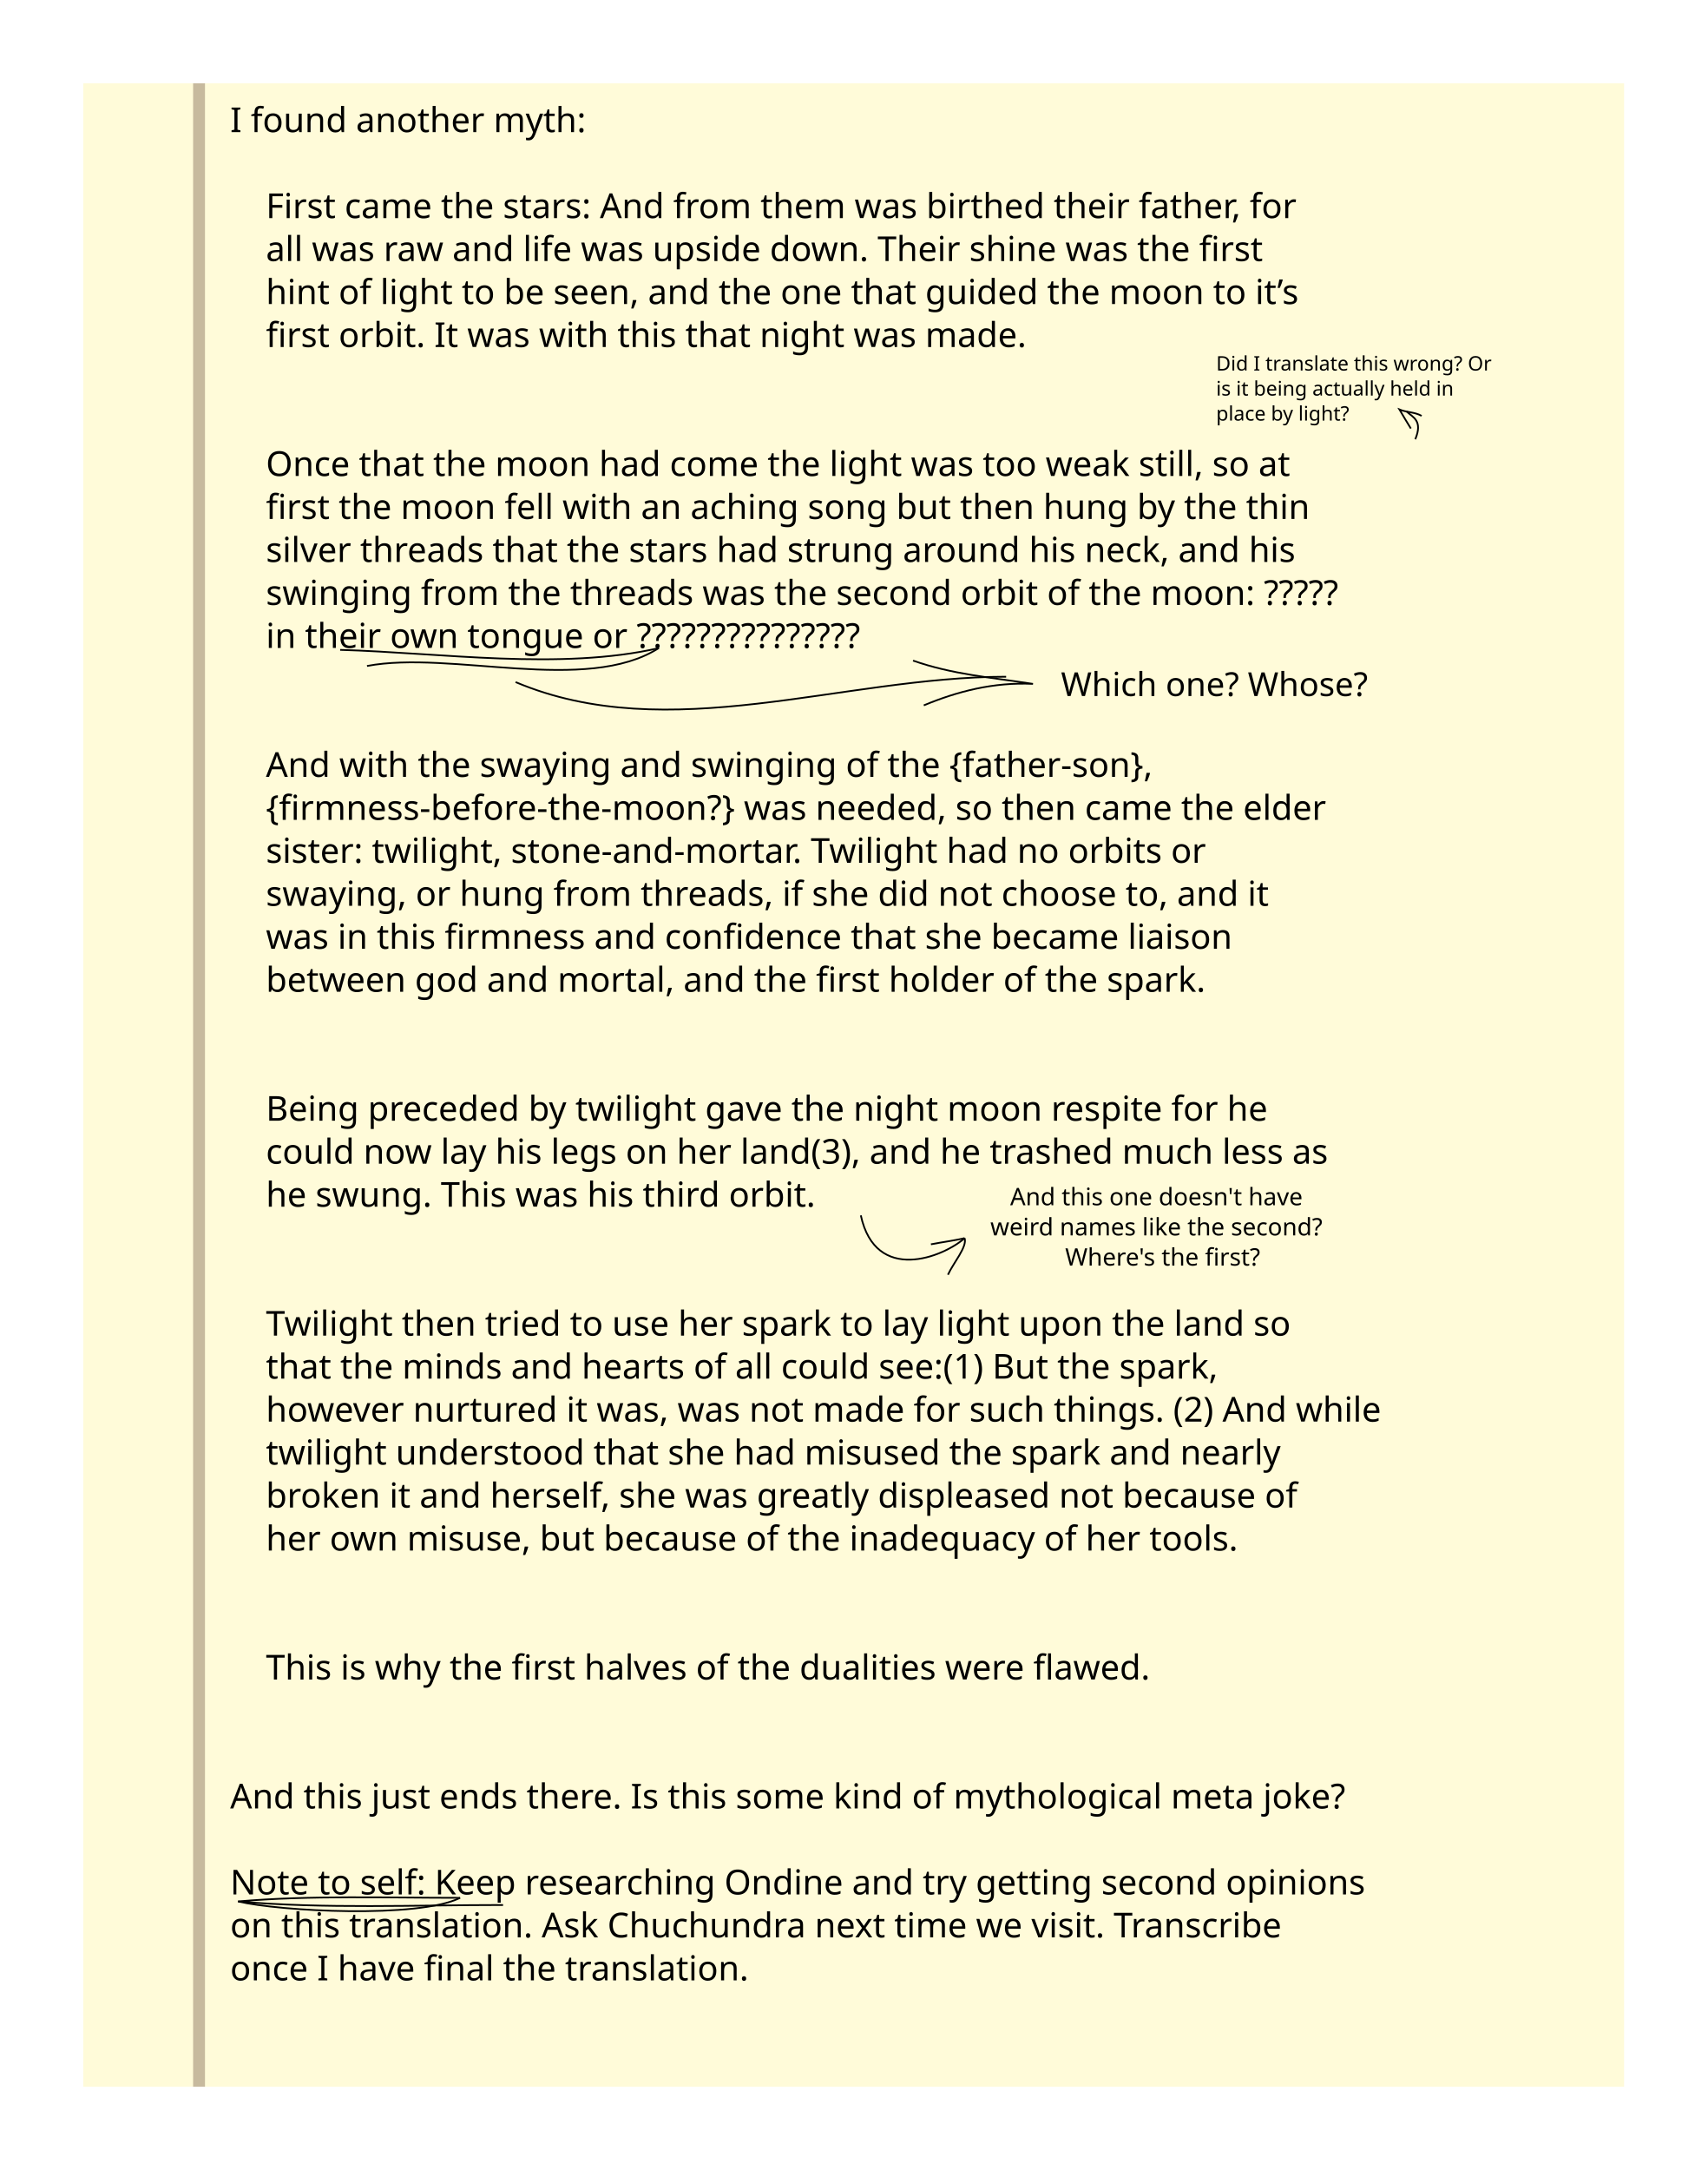
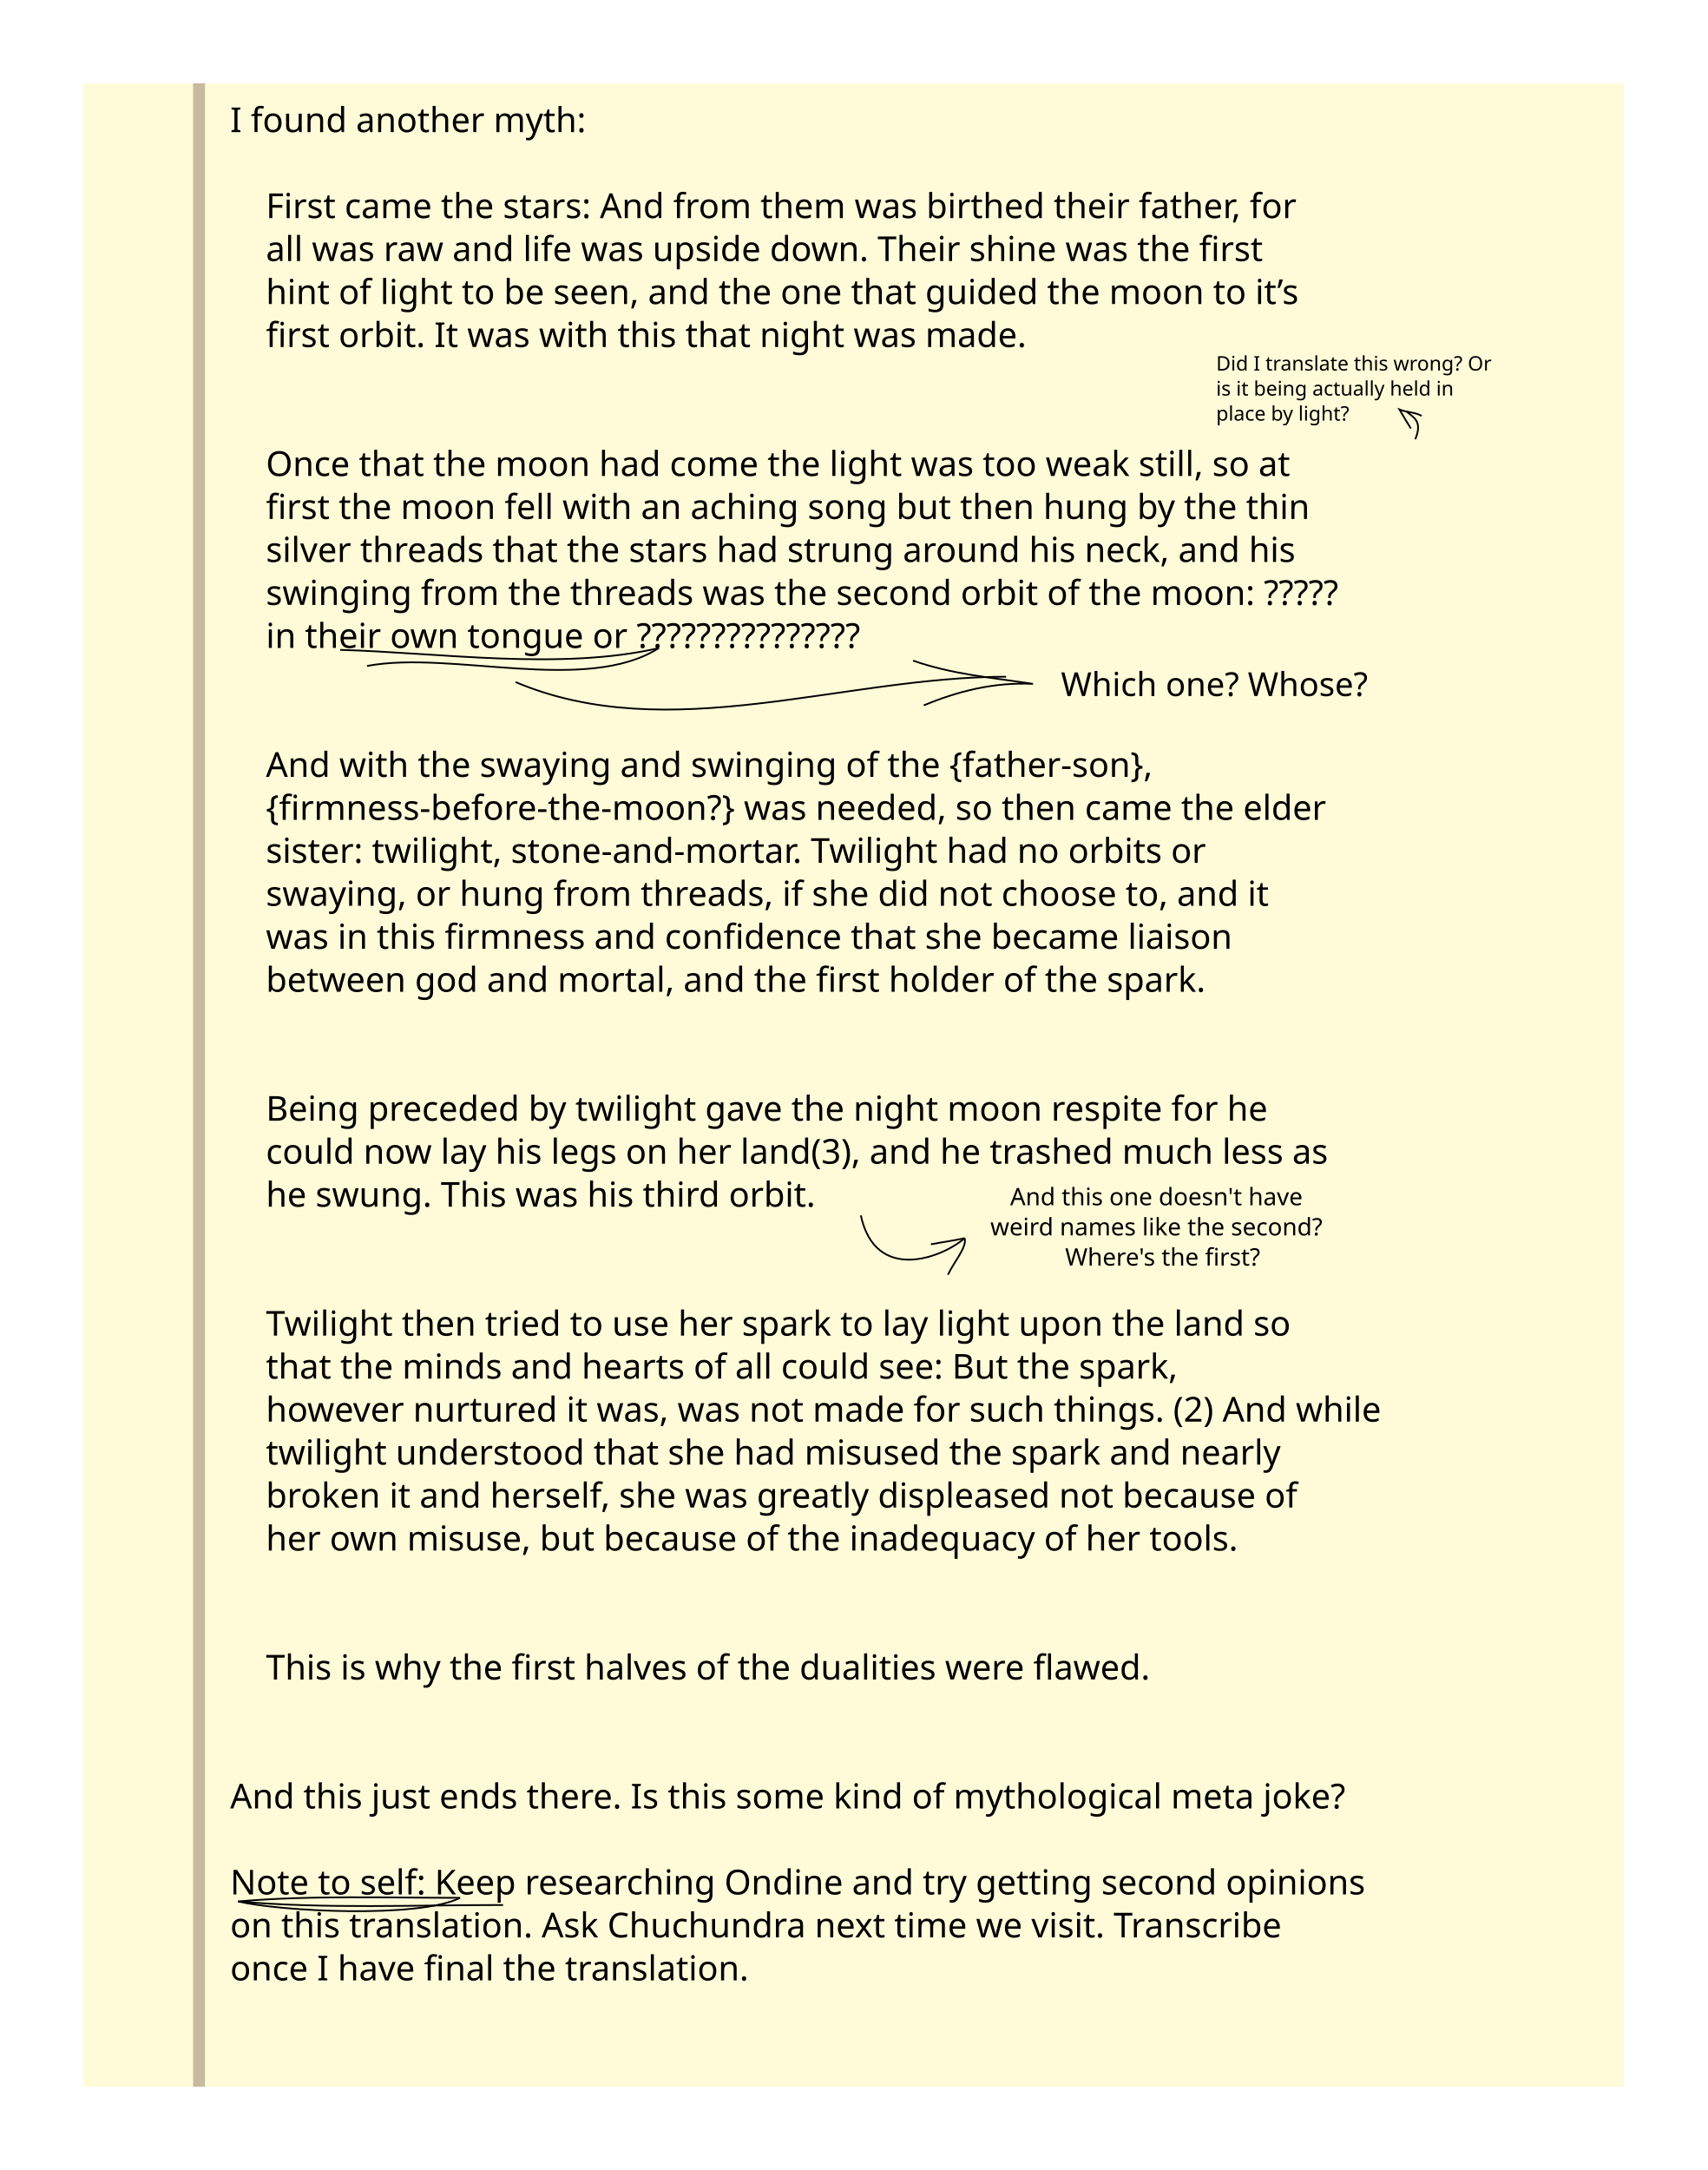
<svg xmlns="http://www.w3.org/2000/svg" xmlns:ns1="http://www.openswatchbook.org/uri/2009/osb" version="1.1" id="svg2" xml:space="preserve" width="61.485pc" viewBox="0 0 983.76 1250.139" height="78.134pc">
  <defs id="defs6">
    <linearGradient id="linearGradient4710" ns1:paint="gradient">
      <stop style="stop-color:#000000;stop-opacity:1;" offset="0" id="stop4706" />
      <stop style="stop-color:#000000;stop-opacity:0;" offset="1" id="stop4708" />
    </linearGradient>
  </defs>
  <g id="g10" transform="matrix(1.333333,0,0,-1.333333,-500.9062,1287.513)" style="display:inline">
    <path d="M 1077.5,64.031 H 411.68 V 929.633 H 1077.5 Z" style="fill:#fffbd9;fill-opacity:1;fill-rule:nonzero;stroke:none;stroke-width:1.007" id="path64" />
    <g id="g86" transform="matrix(1.027008,0,0,1,374.7882,701.9302)" />
    <g id="g90" transform="matrix(1.027008,0,0,1,374.7882,670.1162)" />
    <g id="g94" transform="matrix(1.027008,0,0,1,374.7882,638.3022)" />
    <g id="g98" transform="matrix(1.027008,0,0,1,374.7882,606.4883)" />
    <g id="g102" transform="matrix(1.027008,0,0,1,374.7882,574.6743)" />
    <g id="g106" transform="matrix(1.027008,0,0,1,374.7882,542.8604)" />
    <g id="g110" transform="matrix(1.027008,0,0,1,374.7882,511.0464)" />
    <g id="g114" transform="matrix(1.027008,0,0,1,374.7882,479.2324)" />
    <g id="g118" transform="matrix(1.027008,0,0,1,374.7882,447.418)" />
    <g id="g122" transform="matrix(1.027008,0,0,1,374.7882,415.6035)" />
    <g id="g126" transform="matrix(1.027008,0,0,1,374.7882,383.7891)" />
    <g id="g130" transform="matrix(1.027008,0,0,1,374.7882,351.9746)" />
    <g id="g134" transform="matrix(1.027008,0,0,1,374.7882,320.1602)" />
    <g id="g138" transform="matrix(1.027008,0,0,1,374.7882,288.3457)" />
    <g id="g142" transform="matrix(1.027008,0,0,1,374.7882,256.5312)" />
    <g id="g146" transform="matrix(1.027008,0,0,1,374.7882,224.7168)" />
    <g id="g150" transform="matrix(1.027008,0,0,1,374.7882,192.9023)" />
    <g id="g154" transform="matrix(1.027008,0,0,1,374.7882,161.0879)" />
    <g id="g158" transform="matrix(1.027008,0,0,1,374.7882,129.2734)" />
    <g id="g166" transform="matrix(1.027008,0,0,1,461.6927,929.6348)" style="stroke:#310b00;stroke-opacity:0.273">
      <path d="M 0,0 V -865.604" style="fill:none;stroke:#310b00;stroke-width:5;stroke-linecap:butt;stroke-linejoin:miter;stroke-miterlimit:10;stroke-dasharray:none;stroke-opacity:0.273" id="path168" />
    </g>
  </g>
  <g id="layer4" transform="translate(-24.90621,23.51314)" style="display:none">
    <path style="fill:none;stroke:#000000;stroke-width:1px;stroke-linecap:butt;stroke-linejoin:miter;stroke-opacity:1" d="m 664.655,857.666 c 4.299,-1.164 7.755,-3.799 11.488,-5.835" id="path4814" />
    <path style="fill:none;stroke:#000000;stroke-width:1px;stroke-linecap:butt;stroke-linejoin:miter;stroke-opacity:1" d="m 672.132,857.483 c 2.421,-1.639 4.609,-3.558 7.112,-4.923" id="path4816" />
    <path style="fill:none;stroke:#000000;stroke-width:1px;stroke-linecap:butt;stroke-linejoin:miter;stroke-opacity:1" d="m 665.202,854.019 c 4.229,-1.216 8.234,-3.762 12.035,-5.835" id="path4818" />
    <path style="fill:none;stroke:#000000;stroke-width:1px;stroke-linecap:butt;stroke-linejoin:miter;stroke-opacity:1" d="m 664.838,850.372 c 3.316,-1.809 6.786,-3.977 9.847,-6.017" id="path4820" />
    <g id="g4945" transform="matrix(1.413595,0,0,1.413595,-301.8011,-434.8503)">
      <text id="text4760" y="1082.243" x="806.029" style="font-style:normal;font-variant:normal;font-weight:normal;font-stretch:normal;font-size:9.001px;line-height:1.25;font-family:'attack of the cucumbers';-inkscape-font-specification:'attack of the cucumbers';letter-spacing:0px;word-spacing:0px;display:inline;fill:#000000;fill-opacity:1;stroke:none;stroke-width:0.225" xml:space="preserve">
        <tspan style="stroke-width:0.225" y="1082.243" x="806.029" id="tspan4758">Ballista's song.</tspan>
      </text>
      <path id="path4735" d="m 664.809,1021.636 c -6.189,0 -12.378,0 -18.567,0 -4.47,0 13.41,4.47 13.41,0 0,-18.282 3.931,-41.582 2.579,-40.229 -4.7,4.7 -7.42,16.87 -10.315,22.177" style="display:inline;fill:none;stroke:#000000;stroke-width:1px;stroke-linecap:butt;stroke-linejoin:miter;stroke-opacity:1" />
      <path id="path4739" d="m 800.139,997.708 c 20.468,-21.797 27.044,6.086 17.87,24.434 -5.274,10.548 -18.021,6.64 -9.847,2.553 11.332,-5.666 21.648,20.521 36.834,3.647" style="display:inline;fill:none;stroke:#000000;stroke-width:1px;stroke-linecap:butt;stroke-linejoin:miter;stroke-opacity:1" />
      <path id="path4741" d="m 719.542,1102.011 c 9.431,0.404 18.849,-0.771 27.352,-2.188 -4.036,2.766 -8.422,5.32 -12.764,7.294 29.625,2.442 2.742,37.469 -10.211,18.964" style="display:inline;fill:none;stroke:#000000;stroke-width:1px;stroke-linecap:butt;stroke-linejoin:miter;stroke-opacity:1" />
      <path id="path4924" d="m 660.097,1037.825 c 12.151,-15.223 29.193,-30.059 38.658,-47.41 25.984,2.178 53.373,1.459 80.233,1.459 14.271,17.439 23.165,36.74 35.74,54.704 -6.865,16.768 -17.141,33.761 -27.717,48.869 -30.148,0 -60.296,0 -90.444,0 -12.542,-19.709 -25.645,-37.421 -36.469,-57.622 z" style="fill:none;stroke:#000000;stroke-width:1px;stroke-linecap:butt;stroke-linejoin:miter;stroke-opacity:1" />
      <path id="path4926" d="m 698.754,990.415 c 2.386,7.921 11.413,18.979 14.588,24.799 -9.292,11.1 -26.851,20.854 -34.281,26.258 -8.365,-0.44 -15.244,-1.995 -18.964,-3.647" style="fill:none;stroke:#000000;stroke-width:1px;stroke-linecap:butt;stroke-linejoin:miter;stroke-opacity:1" />
      <path id="path4928" d="m 778.987,991.873 c -3.966,8.242 -9.01,15.684 -13.858,22.611 11.143,10.233 21.57,20.84 32.093,31.364 5.946,1.878 11.806,0.729 17.505,0.729" style="fill:none;stroke:#000000;stroke-width:1px;stroke-linecap:butt;stroke-linejoin:miter;stroke-opacity:1" />
      <path id="path4930" d="m 696.566,1095.447 c 7.018,-4.83 9.515,-6.055 16.047,-10.211 20.043,0.764 41.493,-1.716 60.539,1.459" style="fill:none;stroke:#000000;stroke-width:1px;stroke-linecap:butt;stroke-linejoin:miter;stroke-opacity:1" />
      <path id="path4932" d="m 787.01,1095.447 c -4.909,-2.398 -9.382,-5.62 -13.858,-8.753" style="fill:none;stroke:#000000;stroke-width:1px;stroke-linecap:butt;stroke-linejoin:miter;stroke-opacity:1" />
      <path id="path4934" d="m 713.342,1015.214 c 8.839,8.911 19.621,17.789 28.315,27.569" style="fill:none;stroke:#000000;stroke-width:1px;stroke-linecap:butt;stroke-linejoin:miter;stroke-opacity:1" />
      <path id="path4936" d="m 765.129,1014.484 c -9.924,10.485 -21.472,23.888 -23.472,28.298" style="fill:none;stroke:#000000;stroke-width:1px;stroke-linecap:butt;stroke-linejoin:miter;stroke-opacity:1" />
      <path id="path4940" d="m 741.657,1042.782 c -1.694,13.095 -1.032,26.821 -1.032,40.229" style="fill:none;stroke:#000000;stroke-width:1px;stroke-linecap:butt;stroke-linejoin:miter;stroke-opacity:1" />
      <path id="path4956" d="m 739.965,1032.901 c -5.274,-6.016 -10.392,-12.101 -15.682,-18.052 2.288,-1.567 3.509,-4.123 4.741,-6.382 2.097,-0.304 4.256,-0.182 6.382,-0.182 0.673,1.542 2.008,2.737 3.1,3.829 1.479,-1.228 2.254,-2.725 3.282,-4.194 3.673,0.061 5.918,-0.396 9.391,0.182 0.356,1.829 2.108,4.484 4.012,5.106 -9.09,11.353 -9.885,13.754 -15.682,19.329" style="fill:none;stroke:#000000;stroke-width:1px;stroke-linecap:butt;stroke-linejoin:miter;stroke-opacity:1" />
      <path id="path4966" d="m 739.509,1032.537 c -0.019,-2.175 -0.984,-3.988 -1.823,-5.835" style="fill:none;stroke:#000000;stroke-width:0.5px;stroke-linecap:butt;stroke-linejoin:miter;stroke-opacity:1" />
      <path id="path4968" d="m 741.059,1023.602 c -0.13,0.842 -1.317,3.183 -2.279,4.559" style="fill:none;stroke:#000000;stroke-width:0.5px;stroke-linecap:butt;stroke-linejoin:miter;stroke-opacity:1" />
      <path id="path4972" d="m 738.05,1025.699 c -0.105,0.34 -0.243,0.669 -0.365,1.003" style="fill:none;stroke:#000000;stroke-width:0.5px;stroke-linecap:butt;stroke-linejoin:miter;stroke-opacity:1" />
      <g id="g4997" style="stroke-width:0.5px">
        <path style="fill:none;stroke:#000000;stroke-width:0.5px;stroke-linecap:butt;stroke-linejoin:miter;stroke-opacity:1" d="m 729.024,1008.467 c 1.367,1.693 2.948,3.359 4.285,5.197" id="path4958" />
        <path style="fill:none;stroke:#000000;stroke-width:0.5px;stroke-linecap:butt;stroke-linejoin:miter;stroke-opacity:1" d="m 738.05,1025.699 c -2.878,-3.238 -5.352,-7.105 -7.841,-10.667 0.981,-0.624 1.965,-0.927 3.1,-1.368 1.692,0.6 3.388,0.899 5.106,1.185 1.624,-1.484 3.699,-2.423 5.197,-3.92" id="path4960" />
        <path style="fill:none;stroke:#000000;stroke-width:0.5px;stroke-linecap:butt;stroke-linejoin:miter;stroke-opacity:1" d="m 738.506,1012.114 c -1.051,1.606 -0.272,2.302 -0.091,2.735" id="path4962" />
        <path style="fill:none;stroke:#000000;stroke-width:0.5px;stroke-linecap:butt;stroke-linejoin:miter;stroke-opacity:1" d="m 741.788,1007.92 c 10e-4,2.307 1.527,2.874 1.823,3.009 1.945,-10e-5 3.89,0 5.835,0 0.635,1.105 1.759,2.151 2.826,3.1 -4.124,2.65 -7.75,6.109 -11.214,9.573" id="path4964" />
        <path style="fill:none;stroke:#000000;stroke-width:0.5px;stroke-linecap:butt;stroke-linejoin:miter;stroke-opacity:1" d="m 724.283,1014.849 c 2.174,0.272 4.609,0.083 6.747,-0.274" id="path4974" />
        <path style="fill:none;stroke:#000000;stroke-width:0.5px;stroke-linecap:butt;stroke-linejoin:miter;stroke-opacity:1" d="m 755.191,1013.208 c -1.198,1.124 -2.703,1.046 -4.012,1.641" id="path4976" />
        <path style="fill:none;stroke:#000000;stroke-width:0.5px;stroke-linecap:butt;stroke-linejoin:miter;stroke-opacity:1" d="m 751.179,1008.102 c -1.697,0.394 -1.732,1.934 -1.732,2.826" id="path4978" />
        <path style="fill:none;stroke:#000000;stroke-width:0.5px;stroke-linecap:butt;stroke-linejoin:miter;stroke-opacity:1" d="m 739.271,1027.568 c -0.635,0.328 -0.794,0.912 -1.032,1.483" id="path4980" />
      </g>
      <path id="path4986" d="m 738.415,1014.849 c 0.036,0.939 0.194,1.846 0.341,2.726 -0.62,0.143 -1.024,-0.213 -1.547,-0.451 0.402,1.491 1.089,2.975 1.676,4.384 0.947,-1.314 1.747,-2.592 2.385,-3.997 -0.86,0.1 -1.7,0.187 -2.514,0.322" style="fill:none;stroke:#000000;stroke-width:0.5px;stroke-linecap:butt;stroke-linejoin:miter;stroke-opacity:1" />
      <path id="path4681" d="m 740.109,1043.685 c -1.57,4.713 -3.887,9.586 -5.802,14.183 0.908,1.599 2.286,2.931 3.61,4.255" style="fill:none;stroke:#000000;stroke-width:0.5px;stroke-linecap:butt;stroke-linejoin:miter;stroke-opacity:1" />
      <path id="path4683" d="m 738.175,1064.315 c -0.737,1.22 -1.532,2.191 -2.45,3.223 0.986,3.861 2.202,7.658 3.739,11.347" style="fill:none;stroke:#000000;stroke-width:0.5px;stroke-linecap:butt;stroke-linejoin:miter;stroke-opacity:1" />
      <path id="path4689" d="m 742.946,1065.218 c 0.778,0.889 1.812,1.604 2.708,2.321 -1.64,3.431 -2.853,7.14 -3.997,10.573" style="fill:none;stroke:#000000;stroke-width:0.5px;stroke-linecap:butt;stroke-linejoin:miter;stroke-opacity:1" />
      <path id="path4693" d="m 742.301,1062.252 c 1.624,-0.342 2.914,-1.137 4.384,-1.805 -2.084,-4.669 -2.655,-10.363 -3.868,-15.215" style="fill:none;stroke:#000000;stroke-width:0.5px;stroke-linecap:butt;stroke-linejoin:miter;stroke-opacity:1" />
      <path id="path4822" d="m 739.465,1078.885 c 0.309,-3.212 0.12,-6.572 -0.322,-9.671 -0.281,0.407 -1.171,0.946 -1.289,1.032" style="fill:none;stroke:#000000;stroke-width:0.5;stroke-linecap:butt;stroke-linejoin:miter;stroke-miterlimit:4;stroke-dasharray:none;stroke-opacity:1" />
      <path id="path4824" d="m 737.853,1070.246 c -0.176,-1.242 0.053,-2.222 0.709,-3.159 0.703,-0.993 0.028,-1.859 -0.387,-2.772" style="fill:none;stroke:#000000;stroke-width:0.5;stroke-linecap:butt;stroke-linejoin:miter;stroke-miterlimit:4;stroke-dasharray:none;stroke-opacity:1" />
      <path id="path4828" d="m 737.917,1062.123 c 0.622,-0.518 1.246,-1.109 1.683,-1.733 -0.508,-0.921 -0.912,-1.915 -1.231,-2.872 0.403,-0.911 0.765,-1.875 1.003,-2.826 -0.489,0 -0.902,-0.5 -1.322,-0.729 1.313,-1.253 1.66,-3.366 2.416,-4.878 -0.273,-0.26 -0.197,-0.513 -0.274,-0.821" style="fill:none;stroke:#000000;stroke-width:0.5;stroke-linecap:butt;stroke-linejoin:miter;stroke-miterlimit:4;stroke-dasharray:none;stroke-opacity:1" />
      <path id="path4830" d="m 740.193,1048.264 c -0.079,-1.261 -0.046,-2.808 -0.046,-3.921" style="fill:none;stroke:#000000;stroke-width:0.5;stroke-linecap:butt;stroke-linejoin:miter;stroke-miterlimit:4;stroke-dasharray:none;stroke-opacity:1" />
      <path id="path4834" d="m 742.817,1045.232 c -0.298,1.63 -0.163,3.366 -0.163,5.038 -0.37,1.132 -0.549,2.33 -0.912,3.419 0.551,0.084 1.108,0.044 1.641,0 -0.76,1.046 -1.02,2.483 -1.322,3.692 0.333,0.978 0.964,1.837 1.413,2.735 -0.347,0.743 -0.946,1.415 -1.174,2.135" style="fill:none;stroke:#000000;stroke-width:0.5;stroke-linecap:butt;stroke-linejoin:miter;stroke-miterlimit:4;stroke-dasharray:none;stroke-opacity:1" />
      <path id="path4836" d="m 742.946,1065.218 c -0.448,1.153 -1.235,2.298 -1.34,3.561 0.45,-0.382 0.913,-0.639 1.413,-0.866" style="fill:none;stroke:#000000;stroke-width:0.5;stroke-linecap:butt;stroke-linejoin:miter;stroke-miterlimit:4;stroke-dasharray:none;stroke-opacity:1" />
      <path id="path4838" d="m 741.657,1078.112 c 1.611,-2.769 0.87,-8.23 1.362,-10.2" style="fill:none;stroke:#000000;stroke-width:0.5;stroke-linecap:butt;stroke-linejoin:miter;stroke-miterlimit:4;stroke-dasharray:none;stroke-opacity:1" />
      <path id="path4860" d="m 736.821,1062.51 c -1.162,-1.201 -2.356,-2.803 -3.417,-4.319 -3.627,-0.338 -7.354,-0.193 -11.024,-0.193 4.832,0.879 9.473,3.759 14.054,5.287" style="fill:none;stroke:#000000;stroke-width:0.5;stroke-linecap:butt;stroke-linejoin:bevel;stroke-miterlimit:4;stroke-dasharray:none;stroke-opacity:1" />
      <path id="path4868" d="m 737.402,1063.799 c -0.659,1.363 -2.352,2.272 -3.288,3.417 -4.145,0.255 -8.389,0.129 -12.572,0.129 4.854,-0.809 12.522,-0.579 15.859,-3.546 z" style="fill:none;stroke:#000000;stroke-width:0.5;stroke-linecap:butt;stroke-linejoin:bevel;stroke-miterlimit:4;stroke-dasharray:none;stroke-opacity:1" />
      <path id="path4872" d="m 743.913,1064.509 c 0.82,0.98 1.81,1.811 2.579,2.772 4.04,-10e-5 8.08,0 12.12,0 -4.679,-1.17 -9.536,-2.539 -14.699,-2.772 z" style="fill:none;stroke:#000000;stroke-width:0.5;stroke-linecap:butt;stroke-linejoin:miter;stroke-miterlimit:4;stroke-dasharray:none;stroke-opacity:1" />
      <path id="path4876" d="m 743.268,1063.348 c 1.442,-0.776 2.884,-1.278 4.191,-2.192 4.2,-0.851 8.746,-0.01 12.958,-0.709 -5.732,0.902 -11.76,1.169 -16.955,2.901" style="fill:none;stroke:#000000;stroke-width:0.5;stroke-linecap:butt;stroke-linejoin:miter;stroke-miterlimit:4;stroke-dasharray:none;stroke-opacity:1" />
    </g>
  </g>
  <g id="layer5">
    <text xml:space="preserve" style="font-style:normal;font-variant:normal;font-weight:normal;font-stretch:normal;font-size:19.81px;line-height:1.25;font-family:'attack of the cucumbers';-inkscape-font-specification:'attack of the cucumbers';letter-spacing:0px;word-spacing:0px;fill:#000000;fill-opacity:1;stroke:none;stroke-width:0.495" x="132.615" y="76.103" id="text4689">
      <tspan x="132.615" y="76.103" id="tspan4721" style="stroke-width:0.495">I found another myth:</tspan>
      <tspan x="132.615" y="100.866" id="tspan4880" style="stroke-width:0.495" />
      <tspan x="132.615" y="125.629" id="tspan4882" style="stroke-width:0.495">    First came the stars: And from them was birthed their father, for</tspan>
      <tspan x="132.615" y="150.392" id="tspan4884" style="stroke-width:0.495">    all was raw and life was upside down. Their shine was the first</tspan>
      <tspan x="132.615" y="175.154" id="tspan4886" style="stroke-width:0.495">    hint of light to be seen, and the one that guided the moon to it’s</tspan>
      <tspan x="132.615" y="199.917" id="tspan4888" style="stroke-width:0.495">    first orbit. It was with this that night was made.</tspan>
      <tspan x="132.615" y="224.68" style="stroke-width:0.495" id="tspan4956" />
      <tspan x="132.615" y="249.443" id="tspan4890" style="stroke-width:0.495" />
      <tspan x="132.615" y="274.206" id="tspan4892" style="stroke-width:0.495">    Once that the moon had come the light was too weak still, so at</tspan>
      <tspan x="132.615" y="298.969" id="tspan4894" style="stroke-width:0.495">    first the moon fell with an aching song but then hung by the thin</tspan>
      <tspan x="132.615" y="323.731" id="tspan4896" style="stroke-width:0.495">    silver threads that the stars had strung around his neck, and his</tspan>
      <tspan x="132.615" y="348.494" id="tspan4898" style="stroke-width:0.495">    swinging from the threads was the second orbit of the moon: ?????</tspan>
      <tspan x="132.615" y="373.257" id="tspan4900" style="stroke-width:0.495">    in their own tongue or ???????????????</tspan>
      <tspan x="132.615" y="398.02" id="tspan4902" style="stroke-width:0.495" />
      <tspan x="132.615" y="422.783" style="stroke-width:0.495" id="tspan4958" />
      <tspan x="132.615" y="447.546" id="tspan4904" style="stroke-width:0.495">    And with the swaying and swinging of the {father-son},</tspan>
      <tspan x="132.615" y="472.309" id="tspan4906" style="stroke-width:0.495">    {firmness-before-the-moon?} was needed, so then came the elder</tspan>
      <tspan x="132.615" y="497.071" id="tspan4908" style="stroke-width:0.495">    sister: twilight, stone-and-mortar. Twilight had no orbits or</tspan>
      <tspan x="132.615" y="521.834" id="tspan4910" style="stroke-width:0.495">    swaying, or hung from threads, if she did not choose to, and it</tspan>
      <tspan x="132.615" y="546.597" id="tspan4912" style="stroke-width:0.495">    was in this firmness and confidence that she became liaison</tspan>
      <tspan x="132.615" y="571.36" id="tspan4914" style="stroke-width:0.495">    between god and mortal, and the first holder of the spark.</tspan>
      <tspan x="132.615" y="596.123" id="tspan4916" style="stroke-width:0.495" />
      <tspan x="132.615" y="620.886" style="stroke-width:0.495" id="tspan4960" />
      <tspan x="132.615" y="645.648" id="tspan4918" style="stroke-width:0.495">    Being preceded by twilight gave the night moon respite for he</tspan>
      <tspan x="132.615" y="670.411" id="tspan4920" style="stroke-width:0.495">    could now lay his legs on her land(3), and he trashed much less as</tspan>
      <tspan x="132.615" y="695.174" id="tspan4922" style="stroke-width:0.495">    he swung. This was his third orbit.</tspan>
      <tspan x="132.615" y="719.937" id="tspan4924" style="stroke-width:0.495" />
      <tspan x="132.615" y="744.7" style="stroke-width:0.495" id="tspan4962" />
      <tspan x="132.615" y="769.463" id="tspan4926" style="stroke-width:0.495">    Twilight then tried to use her spark to lay light upon the land so</tspan>
-       <tspan x="132.615" y="794.226" id="tspan4928" style="stroke-width:0.495">    that the minds and hearts of all could see:(1) But the spark,</tspan>
+       <tspan x="132.615" y="794.226" id="tspan4928" style="stroke-width:0.495">    that the minds and hearts of all could see: But the spark,</tspan>
      <tspan x="132.615" y="818.988" id="tspan4930" style="stroke-width:0.495">    however nurtured it was, was not made for such things. (2) And while</tspan>
      <tspan x="132.615" y="843.751" id="tspan4932" style="stroke-width:0.495">    twilight understood that she had misused the spark and nearly</tspan>
      <tspan x="132.615" y="868.514" id="tspan4934" style="stroke-width:0.495">    broken it and herself, she was greatly displeased not because of</tspan>
      <tspan x="132.615" y="893.277" id="tspan4936" style="stroke-width:0.495">    her own misuse, but because of the inadequacy of her tools.</tspan>
      <tspan x="132.615" y="918.04" id="tspan4938" style="stroke-width:0.495" />
      <tspan x="132.615" y="942.803" style="stroke-width:0.495" id="tspan4964" />
      <tspan x="132.615" y="967.565" id="tspan4940" style="stroke-width:0.495">    This is why the first halves of the dualities were flawed.</tspan>
      <tspan x="132.615" y="992.328" id="tspan4942" style="stroke-width:0.495" />
      <tspan x="132.615" y="1017.091" style="stroke-width:0.495" id="tspan4966" />
      <tspan x="132.615" y="1041.854" id="tspan4944" style="stroke-width:0.495">And this just ends there. Is this some kind of mythological meta joke?</tspan>
      <tspan x="132.615" y="1066.617" id="tspan4946" style="stroke-width:0.495" />
      <tspan x="132.615" y="1091.38" id="tspan4948" style="stroke-width:0.495">Note to self: Keep researching Ondine and try getting second opinions</tspan>
      <tspan x="132.615" y="1116.143" id="tspan4950" style="stroke-width:0.495">on this translation. Ask Chuchundra next time we visit. Transcribe</tspan>
      <tspan x="132.615" y="1140.905" id="tspan4952" style="stroke-width:0.495">once I have final the translation.</tspan>
      <tspan x="132.615" y="1165.668" id="tspan4954" style="stroke-width:0.495" />
    </text>
    <path style="fill:none;stroke:#000000;stroke-width:1px;stroke-linecap:butt;stroke-linejoin:miter;stroke-opacity:1" d="m 289.855,1097.475 c -50.737,0 -102.706,2.315 -152.664,-2.063 42.021,-3.584 85.33,-2.063 127.907,-2.063" id="path5050" />
    <path style="fill:none;stroke:#000000;stroke-width:1px;stroke-linecap:butt;stroke-linejoin:miter;stroke-opacity:1" d="m 137.191,1095.412 c 23.731,5.685 103.845,9.968 127.907,-2.063" id="path5052" />
  </g>
  <g id="layer6" style="display:inline">
    <text xml:space="preserve" style="font-style:normal;font-variant:normal;font-weight:normal;font-stretch:normal;font-size:40px;line-height:1.25;font-family:'attack of the cucumbers';-inkscape-font-specification:'attack of the cucumbers';letter-spacing:0px;word-spacing:0px;fill:#000000;fill-opacity:1;stroke:none" x="433.257" y="220.242" id="text4971">
      <tspan id="tspan4969" x="433.257" y="255.242" />
    </text>
    <text xml:space="preserve" style="font-style:normal;font-variant:normal;font-weight:normal;font-stretch:normal;font-size:11.538px;line-height:1.25;font-family:'attack of the cucumbers';-inkscape-font-specification:'attack of the cucumbers';letter-spacing:0px;word-spacing:0px;fill:#000000;fill-opacity:1;stroke:none;stroke-width:0.288" x="700.707" y="213.46" id="text4975">
      <tspan id="tspan4973" x="700.707" y="213.46" style="stroke-width:0.288">Did I translate this wrong? Or</tspan>
      <tspan x="700.707" y="227.882" id="tspan4977" style="stroke-width:0.288">is it being actually held in</tspan>
      <tspan x="700.707" y="242.304" id="tspan4979" style="stroke-width:0.288">place by light?</tspan>
    </text>
    <text xml:space="preserve" style="font-style:normal;font-variant:normal;font-weight:normal;font-stretch:normal;font-size:19.068px;line-height:1.25;font-family:'attack of the cucumbers';-inkscape-font-specification:'attack of the cucumbers';letter-spacing:0px;word-spacing:0px;fill:#000000;fill-opacity:1;stroke:none;stroke-width:0.477" x="611.287" y="400.98" id="text4991">
      <tspan id="tspan4989" x="611.287" y="400.98" style="stroke-width:0.477">Which one? Whose?</tspan>
    </text>
    <text xml:space="preserve" style="font-style:normal;font-variant:normal;font-weight:normal;font-stretch:normal;font-size:13.902px;line-height:1.25;font-family:'attack of the cucumbers';-inkscape-font-specification:'attack of the cucumbers';letter-spacing:0px;word-spacing:0px;fill:#000000;fill-opacity:1;stroke:none;stroke-width:0.348" x="678.947" y="694.351" id="text5005">
      <tspan id="tspan5003" x="678.947" y="694.351" style="text-align:center;text-anchor:middle;stroke-width:0.348">And this one doesn't have</tspan>
      <tspan x="678.947" y="711.729" id="tspan5007" style="text-align:center;text-anchor:middle;stroke-width:0.348">weird names like the second?</tspan>
      <tspan x="678.947" y="729.106" id="tspan5009" style="text-align:center;text-anchor:middle;stroke-width:0.348">Where's the first?</tspan>
    </text>
  </g>
  <g id="layer7" style="display:inline">
    <path style="fill:none;stroke:#000000;stroke-width:1px;stroke-linecap:butt;stroke-linejoin:miter;stroke-opacity:1" d="m 815.457,253.064 c 4.399,-10.672 -1.165,-12.544 -5.106,-16.047" id="path4984" />
    <path style="fill:none;stroke:#000000;stroke-width:1px;stroke-linecap:butt;stroke-linejoin:miter;stroke-opacity:1" d="m 819.104,239.571 c -4.047,-2.279 -8.648,-1.932 -12.764,-3.647 2.247,3.774 4.309,7.396 6.564,10.941" id="path4987" />
    <path style="fill:none;stroke:#000000;stroke-width:1px;stroke-linecap:butt;stroke-linejoin:miter;stroke-opacity:1" d="m 195.987,374.386 c 57.644,1.638 127.298,11.963 183.609,-1.032" id="path4636" />
    <path style="fill:none;stroke:#000000;stroke-width:1px;stroke-linecap:butt;stroke-linejoin:miter;stroke-opacity:1" d="M 211.46,383.669 C 259.853,374.504 337.562,400.103 379.596,373.354" id="path4638" />
    <path style="fill:none;stroke:#000000;stroke-width:1px;stroke-linecap:butt;stroke-linejoin:miter;stroke-opacity:1" d="m 297.075,392.953 c 88.416,37.358 188.032,-3.095 282.634,-3.095" id="path4640" />
    <path style="fill:none;stroke:#000000;stroke-width:1px;stroke-linecap:butt;stroke-linejoin:miter;stroke-opacity:1" d="m 526.071,380.575 c 22.768,7.996 45.136,9.721 69.111,13.41 -22.679,-1.094 -43.644,4.346 -62.922,12.378" id="path4642" />
    <path style="fill:none;stroke:#000000;stroke-width:1px;stroke-linecap:butt;stroke-linejoin:miter;stroke-opacity:1" d="m 495.984,700.18 c 8.586,39.632 47.565,24.014 59.81,13.129" id="path4646" />
    <path style="fill:none;stroke:#000000;stroke-width:1px;stroke-linecap:butt;stroke-linejoin:miter;stroke-opacity:1" d="m 536.386,716.847 c 6.456,-1.25 12.995,-2.086 19.408,-3.539" id="path4648" />
    <path style="fill:none;stroke:#000000;stroke-width:1px;stroke-linecap:butt;stroke-linejoin:miter;stroke-opacity:1" d="m 555.794,713.309 c 1.613,4.993 -6.469,14.166 -9.609,21.074" id="path4650" />
  </g>
</svg>
